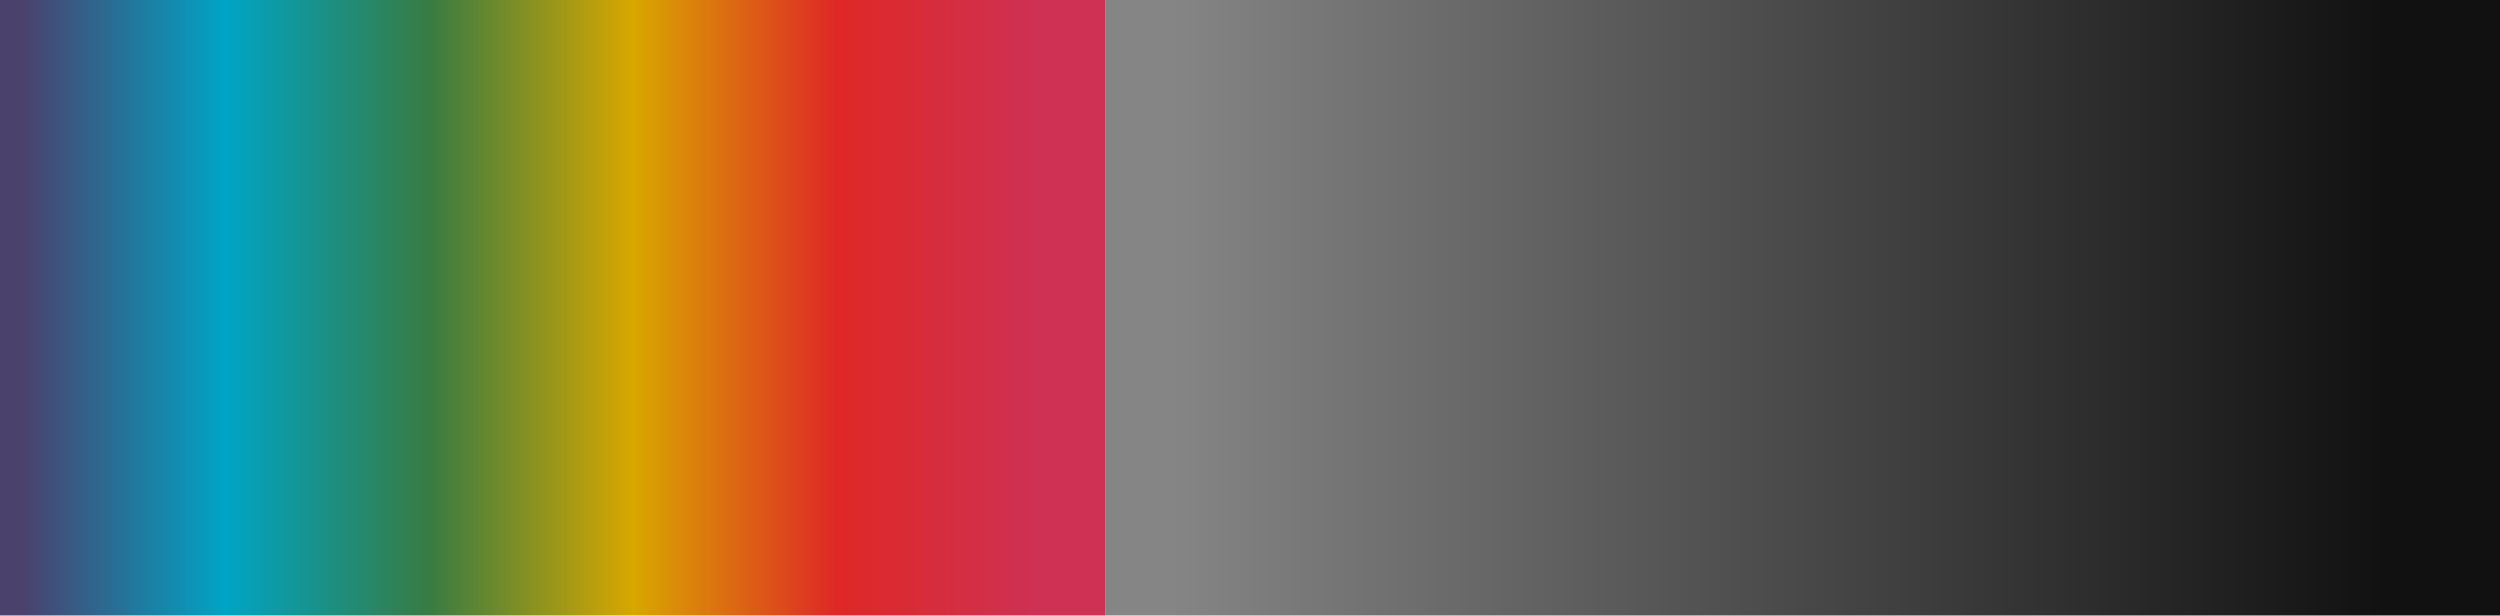
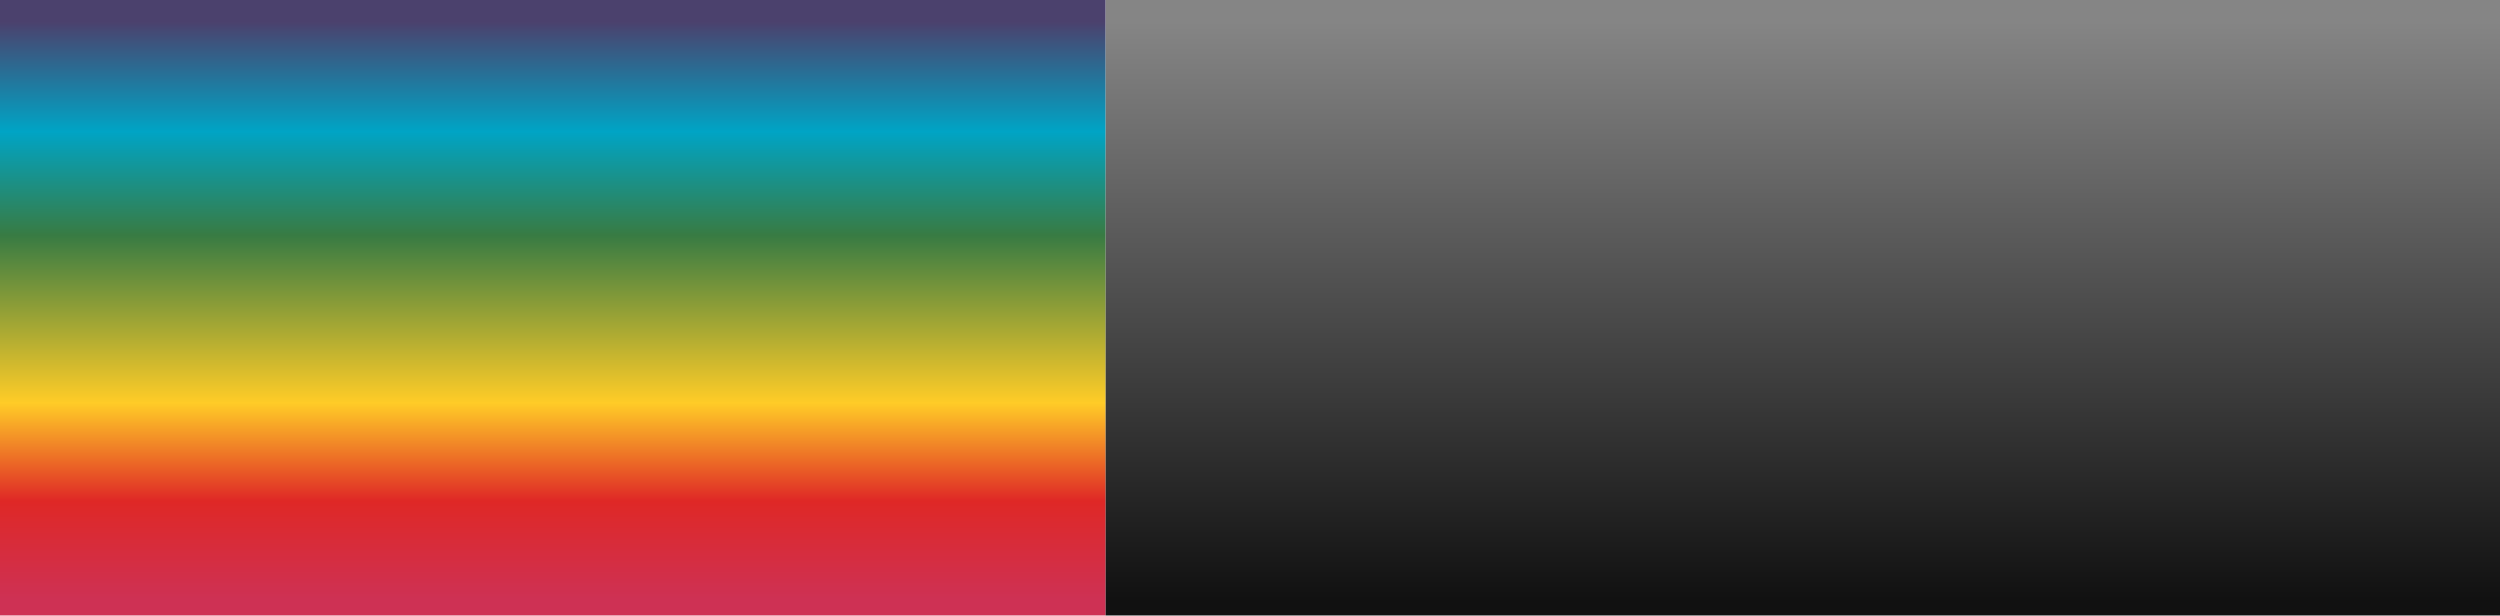
<svg xmlns="http://www.w3.org/2000/svg" viewBox="0 0 459 113" preserveAspectRatio="none">
  <defs>
-     <linearGradient id="color" gradientUnits="userSpaceOnUse" x1="4" y1="0" x2="191" y2="0">
+     <linearGradient id="color" gradientUnits="userSpaceOnUse" x1="0" y1="4" x2="0" y2="110">
      <stop offset="0" stop-color="#4b416d" />
-       <stop offset=".2" stop-color="#00a4c5" />
-       <stop offset=".4" stop-color="#387b43" />
-       <stop offset=".6" stop-color="#d8a700" />
-       <stop offset=".8" stop-color="#df2826" />
+       <stop offset=".19" stop-color="#00a4c5" />
+       <stop offset=".37" stop-color="#387b43" />
+       <stop offset=".66" stop-color="#ffcc27" />
+       <stop offset=".83" stop-color="#df2826" />
      <stop offset="1" stop-color="#ce3154" />
    </linearGradient>
-     <linearGradient id="gray" gradientUnits="userSpaceOnUse" x1="215" y1="0" x2="438" y2="0">
+     <linearGradient id="gray" gradientUnits="userSpaceOnUse" x1="0" y1="4" x2="0" y2="110">
      <stop offset="0" stop-color="#858585" />
      <stop offset="1" stop-color="#111111" />
    </linearGradient>
  </defs>
  <path fill="url(#color)" d="M0 0h203v113H0z" />
  <path fill="url(#gray)" d="M203 0h256v113H203z" />
</svg>
